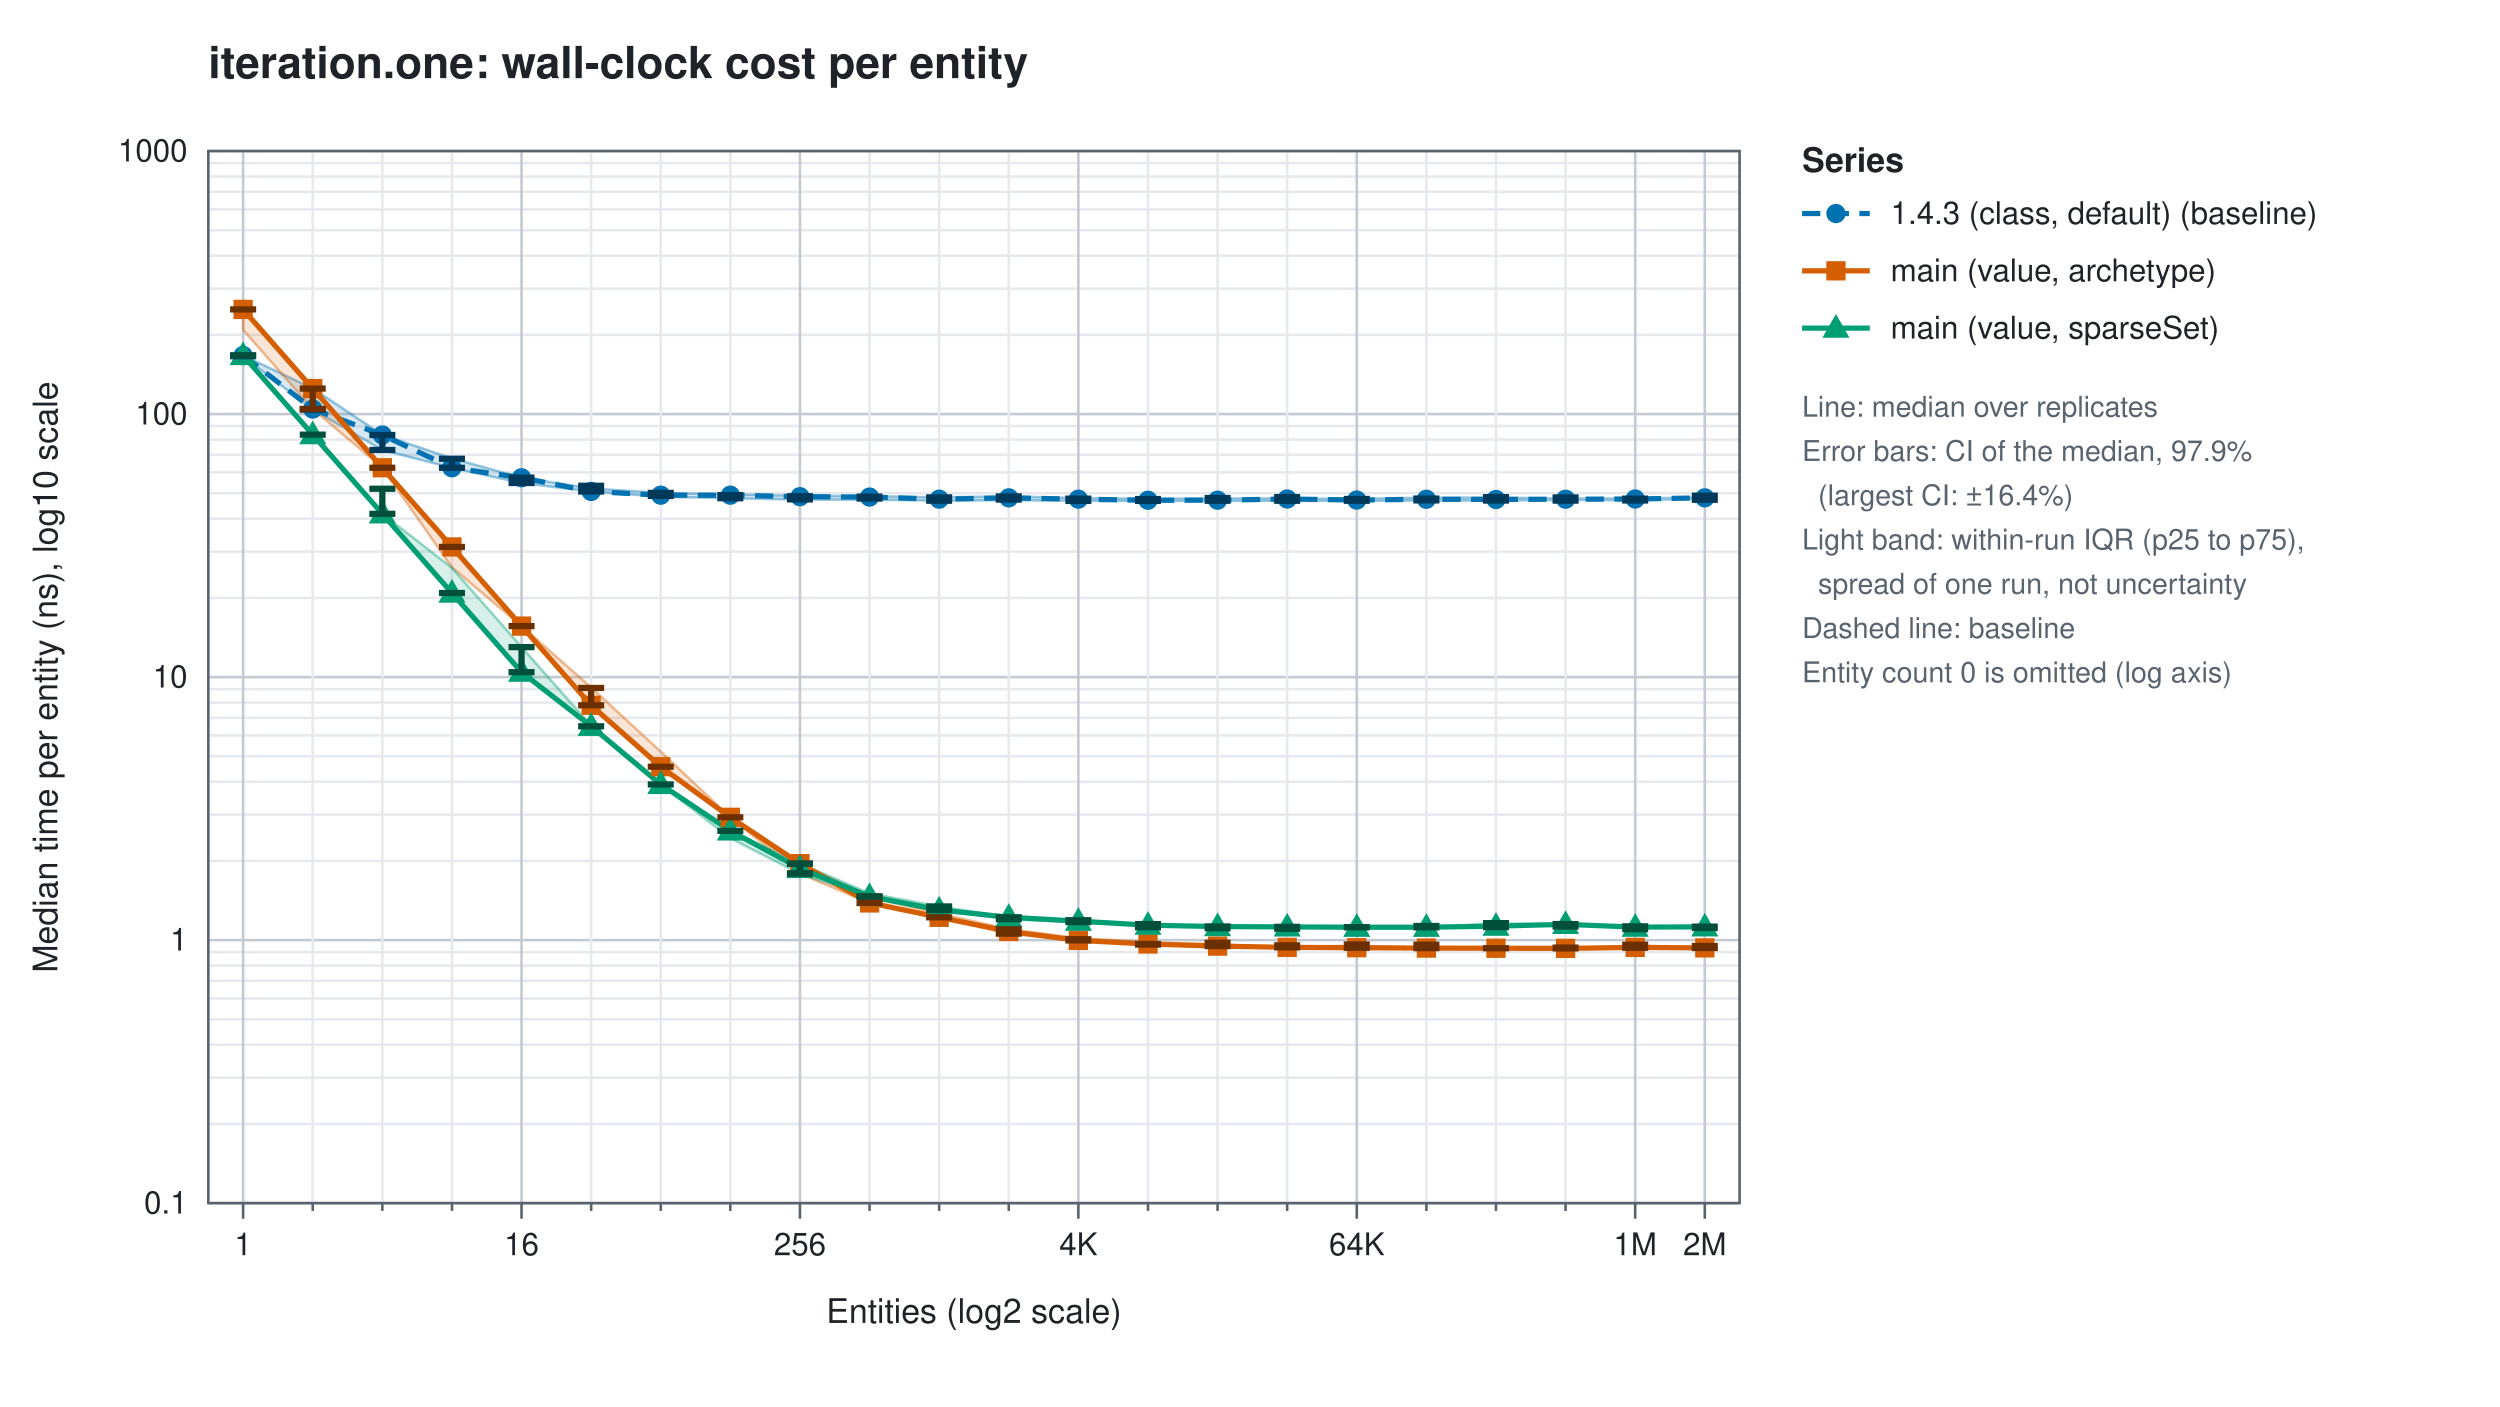
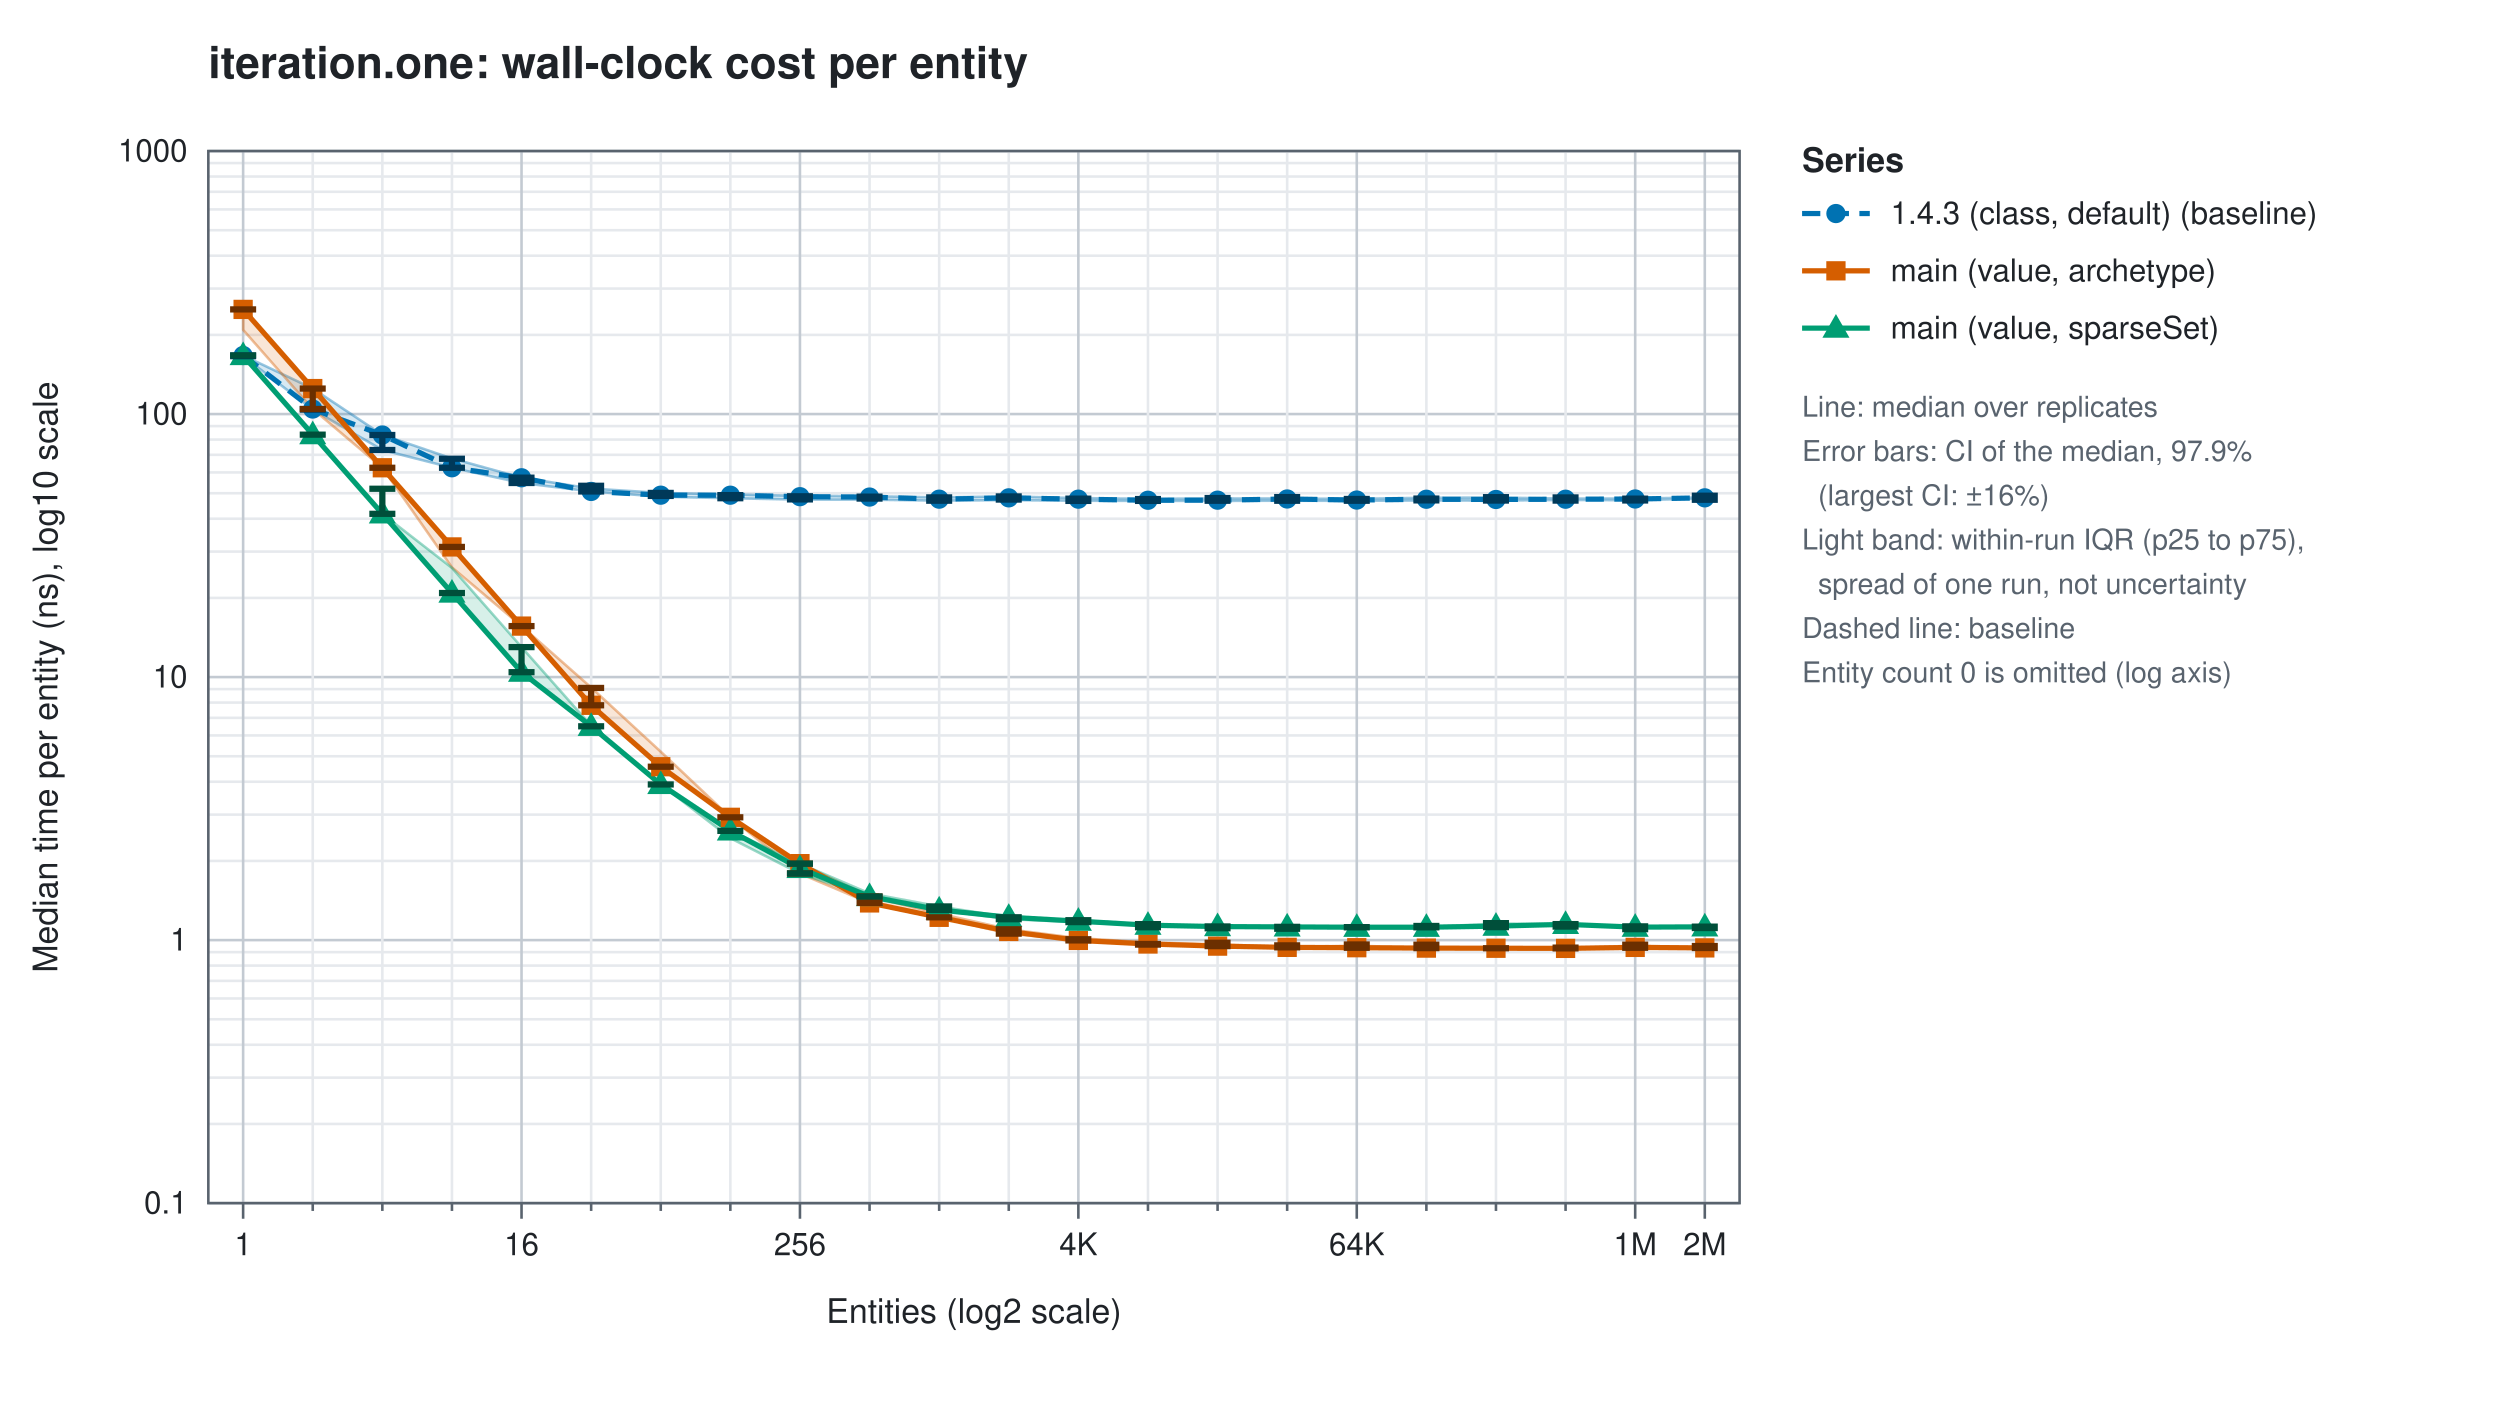
<svg xmlns="http://www.w3.org/2000/svg" viewBox="0 0 960 540" width="960" height="540" role="img" aria-label="iteration.one: wall-clock cost per entity">
  <style>
text{font-family:-apple-system,BlinkMacSystemFont,'Segoe UI',Helvetica,Arial,sans-serif;fill:#1f2328}
.title{font-size:17px;font-weight:600}.axis-title{font-size:13px}.tick{font-size:12px}.legend{font-size:12px}.legend-title{font-size:13px;font-weight:600}.note{font-size:11px;fill:#59636e}
.grid{stroke:#c3cad2;stroke-width:1}.minor{stroke:#e6e9ed;stroke-width:1}.axis{stroke:#59636e;stroke-width:1}.frame{fill:none;stroke:#59636e;stroke-width:1}
.line{fill:none;stroke:currentColor;stroke-width:2;stroke-linejoin:round}.baseline{stroke-dasharray:7 4}
.band{fill:currentColor;fill-opacity:.16;stroke:currentColor;stroke-opacity:.4;stroke-width:1;stroke-linejoin:round}.ribbon{fill:currentColor;fill-opacity:.2;stroke:none}.errbar{fill:none;stroke:currentColor;stroke-width:2.4;stroke-linecap:butt}
.zone{fill:#59636e;fill-opacity:.14;stroke:none}.ref{stroke:#1f2328;stroke-width:1;stroke-dasharray:2 3}
.marker{fill:currentColor;stroke:currentColor;stroke-width:1.4}.marker.hollow{fill:none}
.c0{color:#0072B2}
.c1{color:#D55E00}
.c2{color:#009E73}
.c3{color:#CC79A7}
.c4{color:#E69F00}
.c5{color:#56B4E9}
.c6{color:#6E6E6E}
.errbar.e0{color:#003959}
.errbar.e1{color:#6B2F00}
.errbar.e2{color:#004F3A}
.errbar.e3{color:#663D54}
.errbar.e4{color:#735000}
.errbar.e5{color:#2B5A75}
.errbar.e6{color:#373737}
@media (prefers-color-scheme: dark){
text{fill:#e6edf3}.note{fill:#9198a1}
.grid{stroke:#4a525c}.minor{stroke:#2d333b}.axis,.frame{stroke:#9198a1}.zone{fill:#9198a1}.ref{stroke:#e6edf3}
.c0{color:#5AB4F0}
.c1{color:#F28C42}
.c2{color:#2FD0A0}
.c3{color:#E69BC4}
.c4{color:#F2B83A}
.c5{color:#8FD0F5}
.c6{color:#B4B4B4}
.errbar.e0{color:#A4D6F7}
.errbar.e1{color:#F8C097}
.errbar.e2{color:#8DE5CB}
.errbar.e3{color:#F1C8DF}
.errbar.e4{color:#F8D893}
.errbar.e5{color:#C1E5FA}
.errbar.e6{color:#D6D6D6}
}
</style>
  <clipPath id="plot-area">
    <rect x="80" y="58" width="588" height="404" />
  </clipPath>
  <text class="title" x="80" y="30">iteration.one: wall-clock cost per entity</text>
  <line class="minor" x1="80" x2="668" y1="431.6" y2="431.6" />
  <line class="minor" x1="80" x2="668" y1="413.81" y2="413.81" />
  <line class="minor" x1="80" x2="668" y1="401.19" y2="401.19" />
  <line class="minor" x1="80" x2="668" y1="391.4" y2="391.4" />
  <line class="minor" x1="80" x2="668" y1="383.41" y2="383.41" />
  <line class="minor" x1="80" x2="668" y1="376.65" y2="376.65" />
  <line class="minor" x1="80" x2="668" y1="370.79" y2="370.79" />
  <line class="minor" x1="80" x2="668" y1="365.62" y2="365.62" />
  <line class="minor" x1="80" x2="668" y1="330.6" y2="330.6" />
  <line class="minor" x1="80" x2="668" y1="312.81" y2="312.81" />
  <line class="minor" x1="80" x2="668" y1="300.19" y2="300.19" />
  <line class="minor" x1="80" x2="668" y1="290.4" y2="290.4" />
  <line class="minor" x1="80" x2="668" y1="282.41" y2="282.41" />
  <line class="minor" x1="80" x2="668" y1="275.65" y2="275.65" />
  <line class="minor" x1="80" x2="668" y1="269.79" y2="269.79" />
  <line class="minor" x1="80" x2="668" y1="264.62" y2="264.62" />
  <line class="minor" x1="80" x2="668" y1="229.6" y2="229.6" />
  <line class="minor" x1="80" x2="668" y1="211.81" y2="211.81" />
  <line class="minor" x1="80" x2="668" y1="199.19" y2="199.19" />
  <line class="minor" x1="80" x2="668" y1="189.4" y2="189.4" />
  <line class="minor" x1="80" x2="668" y1="181.41" y2="181.41" />
  <line class="minor" x1="80" x2="668" y1="174.65" y2="174.65" />
  <line class="minor" x1="80" x2="668" y1="168.79" y2="168.79" />
  <line class="minor" x1="80" x2="668" y1="163.62" y2="163.62" />
  <line class="minor" x1="80" x2="668" y1="128.6" y2="128.6" />
  <line class="minor" x1="80" x2="668" y1="110.81" y2="110.81" />
  <line class="minor" x1="80" x2="668" y1="98.19" y2="98.19" />
  <line class="minor" x1="80" x2="668" y1="88.4" y2="88.4" />
  <line class="minor" x1="80" x2="668" y1="80.41" y2="80.41" />
  <line class="minor" x1="80" x2="668" y1="73.65" y2="73.65" />
  <line class="minor" x1="80" x2="668" y1="67.79" y2="67.79" />
  <line class="minor" x1="80" x2="668" y1="62.62" y2="62.62" />
  <line class="grid" x1="80" x2="668" y1="462" y2="462" />
  <text class="tick" text-anchor="end" x="72" y="466">0.1</text>
  <line class="grid" x1="80" x2="668" y1="361" y2="361" />
  <text class="tick" text-anchor="end" x="72" y="365">1</text>
  <line class="grid" x1="80" x2="668" y1="260" y2="260" />
  <text class="tick" text-anchor="end" x="72" y="264">10</text>
  <line class="grid" x1="80" x2="668" y1="159" y2="159" />
  <text class="tick" text-anchor="end" x="72" y="163">100</text>
  <line class="grid" x1="80" x2="668" y1="58" y2="58" />
  <text class="tick" text-anchor="end" x="72" y="62">1000</text>
  <line class="grid" x1="93.36" x2="93.36" y1="58" y2="462" />
  <line class="axis" x1="93.36" x2="93.36" y1="462" y2="468" />
  <text class="tick" text-anchor="middle" x="93.36" y="482">1</text>
  <line class="minor" x1="120.09" x2="120.09" y1="58" y2="462" />
  <line class="axis" x1="120.09" x2="120.09" y1="462" y2="465" />
  <line class="minor" x1="146.82" x2="146.82" y1="58" y2="462" />
  <line class="axis" x1="146.82" x2="146.82" y1="462" y2="465" />
  <line class="minor" x1="173.55" x2="173.55" y1="58" y2="462" />
  <line class="axis" x1="173.55" x2="173.55" y1="462" y2="465" />
  <line class="grid" x1="200.27" x2="200.27" y1="58" y2="462" />
  <line class="axis" x1="200.27" x2="200.27" y1="462" y2="468" />
  <text class="tick" text-anchor="middle" x="200.27" y="482">16</text>
  <line class="minor" x1="227" x2="227" y1="58" y2="462" />
  <line class="axis" x1="227" x2="227" y1="462" y2="465" />
  <line class="minor" x1="253.73" x2="253.73" y1="58" y2="462" />
  <line class="axis" x1="253.73" x2="253.73" y1="462" y2="465" />
  <line class="minor" x1="280.45" x2="280.45" y1="58" y2="462" />
  <line class="axis" x1="280.45" x2="280.45" y1="462" y2="465" />
  <line class="grid" x1="307.18" x2="307.18" y1="58" y2="462" />
  <line class="axis" x1="307.18" x2="307.18" y1="462" y2="468" />
  <text class="tick" text-anchor="middle" x="307.18" y="482">256</text>
  <line class="minor" x1="333.91" x2="333.91" y1="58" y2="462" />
  <line class="axis" x1="333.91" x2="333.91" y1="462" y2="465" />
  <line class="minor" x1="360.64" x2="360.64" y1="58" y2="462" />
  <line class="axis" x1="360.64" x2="360.64" y1="462" y2="465" />
  <line class="minor" x1="387.36" x2="387.36" y1="58" y2="462" />
  <line class="axis" x1="387.36" x2="387.36" y1="462" y2="465" />
  <line class="grid" x1="414.09" x2="414.09" y1="58" y2="462" />
  <line class="axis" x1="414.09" x2="414.09" y1="462" y2="468" />
  <text class="tick" text-anchor="middle" x="414.09" y="482">4K</text>
  <line class="minor" x1="440.82" x2="440.82" y1="58" y2="462" />
  <line class="axis" x1="440.82" x2="440.82" y1="462" y2="465" />
  <line class="minor" x1="467.55" x2="467.55" y1="58" y2="462" />
  <line class="axis" x1="467.55" x2="467.55" y1="462" y2="465" />
  <line class="minor" x1="494.27" x2="494.27" y1="58" y2="462" />
  <line class="axis" x1="494.27" x2="494.27" y1="462" y2="465" />
  <line class="grid" x1="521" x2="521" y1="58" y2="462" />
  <line class="axis" x1="521" x2="521" y1="462" y2="468" />
  <text class="tick" text-anchor="middle" x="521" y="482">64K</text>
  <line class="minor" x1="547.73" x2="547.73" y1="58" y2="462" />
  <line class="axis" x1="547.73" x2="547.73" y1="462" y2="465" />
  <line class="minor" x1="574.45" x2="574.45" y1="58" y2="462" />
  <line class="axis" x1="574.45" x2="574.45" y1="462" y2="465" />
  <line class="minor" x1="601.18" x2="601.18" y1="58" y2="462" />
  <line class="axis" x1="601.18" x2="601.18" y1="462" y2="465" />
  <line class="grid" x1="627.91" x2="627.91" y1="58" y2="462" />
  <line class="axis" x1="627.91" x2="627.91" y1="462" y2="468" />
  <text class="tick" text-anchor="middle" x="627.91" y="482">1M</text>
  <line class="grid" x1="654.64" x2="654.64" y1="58" y2="462" />
  <line class="axis" x1="654.64" x2="654.64" y1="462" y2="468" />
  <text class="tick" text-anchor="middle" x="654.64" y="482">2M</text>
  <rect class="frame" x="80" y="58" width="588" height="404" />
  <text class="axis-title" text-anchor="middle" x="374" y="508">Entities (log2 scale)</text>
  <text class="axis-title" text-anchor="middle" transform="translate(22 260) rotate(-90)">Median time per entity (ns), log10 scale</text>
  <g clip-path="url(#plot-area)">
    <polygon class="band c0" points="93.36,136.51 120.09,149.21 146.82,166.98 173.55,176.08 200.27,183.42 227,187.6 253.73,189.28 280.45,189.85 307.18,190.43 333.91,190.54 360.64,191 387.36,190.63 414.09,191.27 440.82,191.55 467.55,191.4 494.27,191.45 521,191.54 547.73,191.14 574.45,191.07 601.18,191.44 627.91,191.45 654.64,191.01 654.64,191.42 627.91,192.09 601.18,191.99 574.45,192.22 547.73,192.18 521,192.32 494.27,192.28 467.55,192.35 440.82,192.34 414.09,192.29 387.36,192.05 360.64,192.24 333.91,191.87 307.18,191.85 280.45,191.32 253.73,190.73 227,188.72 200.27,185.47 173.55,179.62 146.82,172.8 120.09,157.28 93.36,136.77" />
    <polygon class="band c1" points="93.36,118.81 120.09,149.21 146.82,179.62 173.55,210.02 200.27,240.42 227,264.02 253.73,288.66 280.45,313.85 307.18,331.64 333.91,344.26 360.64,350.8 387.36,356.85 414.09,360.25 440.82,361.91 467.55,362.61 494.27,363.65 521,363.13 547.73,364.01 574.45,364.13 601.18,364.12 627.91,363.11 654.64,363.89 654.64,364.04 627.91,363.95 601.18,364.18 574.45,364.15 547.73,364.08 521,363.99 494.27,363.81 467.55,363.31 440.82,362.73 414.09,361.14 387.36,358.52 360.64,352.25 333.91,346.78 307.18,335.48 280.45,313.85 253.73,294.5 227,270.83 200.27,240.42 173.55,217.88 146.82,179.62 120.09,157.07 93.36,126.67" />
    <polygon class="band c2" points="93.36,136.51 120.09,166.91 146.82,197.31 173.55,218.09 200.27,248.49 227,278.69 253.73,301.23 280.45,318.93 307.18,331.64 333.91,343.07 360.64,348.07 387.36,352.23 414.09,353.36 440.82,355.08 467.55,355.65 494.27,355.8 521,355.99 547.73,356.02 574.45,354.63 601.18,354.84 627.91,355.83 654.64,355.64 654.64,356.01 627.91,356.08 601.18,355.15 574.45,355.83 547.73,356.1 521,356.12 494.27,356.03 467.55,355.84 440.82,355.46 414.09,354.09 387.36,352.98 360.64,349.43 333.91,344.26 307.18,335.48 280.45,321.85 253.73,301.23 227,278.9 200.27,258.12 173.55,227.72 146.82,197.58 120.09,167.17 93.36,136.77" />
    <polyline class="line c0 baseline" points="93.36,136.51 120.09,157.07 146.82,167.04 173.55,179.62 200.27,183.46 227,188.72 253.73,190.15 280.45,190.16 307.18,190.72 333.91,190.87 360.64,191.68 387.36,191.17 414.09,191.68 440.82,192.1 467.55,192.07 494.27,191.61 521,192.02 547.73,191.71 574.45,191.8 601.18,191.7 627.91,191.61 654.64,191.17" />
    <polyline class="line c1" points="93.36,118.81 120.09,149.21 146.82,179.62 173.55,210.02 200.27,240.42 227,270.83 253.73,294.42 280.45,313.85 307.18,331.64 333.91,346.72 360.64,352.25 387.36,357.68 414.09,361.12 440.82,362.49 467.55,363.31 494.27,363.79 521,363.92 547.73,364.07 574.45,364.13 601.18,364.18 627.91,363.8 654.64,363.99" />
    <polyline class="line c2" points="93.36,136.51 120.09,166.91 146.82,197.31 173.55,227.72 200.27,258.12 227,278.9 253.73,301.23 280.45,319.06 307.18,333.47 333.91,344.26 360.64,349.4 387.36,352.23 414.09,353.72 440.82,355.27 467.55,355.8 494.27,355.93 521,356.06 547.73,356.06 574.45,355.64 601.18,354.95 627.91,356.02 654.64,355.91" />
    <circle class="marker c0" cx="93.36" cy="136.51" r="3" />
    <circle class="marker c0" cx="120.09" cy="157.07" r="3" />
    <circle class="marker c0" cx="146.82" cy="167.04" r="3" />
    <circle class="marker c0" cx="173.55" cy="179.62" r="3" />
    <circle class="marker c0" cx="200.27" cy="183.46" r="3" />
    <circle class="marker c0" cx="227" cy="188.72" r="3" />
    <circle class="marker c0" cx="253.73" cy="190.15" r="3" />
    <circle class="marker c0" cx="280.45" cy="190.16" r="3" />
    <circle class="marker c0" cx="307.18" cy="190.72" r="3" />
    <circle class="marker c0" cx="333.91" cy="190.87" r="3" />
    <circle class="marker c0" cx="360.64" cy="191.68" r="3" />
    <circle class="marker c0" cx="387.36" cy="191.17" r="3" />
    <circle class="marker c0" cx="414.09" cy="191.68" r="3" />
    <circle class="marker c0" cx="440.82" cy="192.1" r="3" />
    <circle class="marker c0" cx="467.55" cy="192.07" r="3" />
    <circle class="marker c0" cx="494.27" cy="191.61" r="3" />
    <circle class="marker c0" cx="521" cy="192.02" r="3" />
    <circle class="marker c0" cx="547.73" cy="191.71" r="3" />
    <circle class="marker c0" cx="574.45" cy="191.8" r="3" />
    <circle class="marker c0" cx="601.18" cy="191.7" r="3" />
    <circle class="marker c0" cx="627.91" cy="191.61" r="3" />
    <circle class="marker c0" cx="654.64" cy="191.17" r="3" />
    <rect class="marker c1" x="90.36" y="115.81" width="6" height="6" />
    <rect class="marker c1" x="117.09" y="146.21" width="6" height="6" />
    <rect class="marker c1" x="143.82" y="176.62" width="6" height="6" />
    <rect class="marker c1" x="170.55" y="207.02" width="6" height="6" />
    <rect class="marker c1" x="197.27" y="237.42" width="6" height="6" />
    <rect class="marker c1" x="224" y="267.83" width="6" height="6" />
    <rect class="marker c1" x="250.73" y="291.42" width="6" height="6" />
    <rect class="marker c1" x="277.45" y="310.85" width="6" height="6" />
    <rect class="marker c1" x="304.18" y="328.64" width="6" height="6" />
    <rect class="marker c1" x="330.91" y="343.72" width="6" height="6" />
    <rect class="marker c1" x="357.64" y="349.25" width="6" height="6" />
    <rect class="marker c1" x="384.36" y="354.68" width="6" height="6" />
    <rect class="marker c1" x="411.09" y="358.12" width="6" height="6" />
    <rect class="marker c1" x="437.82" y="359.49" width="6" height="6" />
    <rect class="marker c1" x="464.55" y="360.31" width="6" height="6" />
    <rect class="marker c1" x="491.27" y="360.79" width="6" height="6" />
    <rect class="marker c1" x="518" y="360.92" width="6" height="6" />
    <rect class="marker c1" x="544.73" y="361.07" width="6" height="6" />
    <rect class="marker c1" x="571.45" y="361.13" width="6" height="6" />
    <rect class="marker c1" x="598.18" y="361.18" width="6" height="6" />
    <rect class="marker c1" x="624.91" y="360.8" width="6" height="6" />
    <rect class="marker c1" x="651.64" y="360.99" width="6" height="6" />
    <polygon class="marker c2" points="93.36,132.51 97.36,139.51 89.36,139.51" />
    <polygon class="marker c2" points="120.09,162.91 124.09,169.91 116.09,169.91" />
    <polygon class="marker c2" points="146.82,193.31 150.82,200.31 142.82,200.31" />
    <polygon class="marker c2" points="173.55,223.72 177.55,230.72 169.55,230.72" />
    <polygon class="marker c2" points="200.27,254.12 204.27,261.12 196.27,261.12" />
    <polygon class="marker c2" points="227,274.9 231,281.9 223,281.9" />
    <polygon class="marker c2" points="253.73,297.23 257.73,304.23 249.73,304.23" />
    <polygon class="marker c2" points="280.45,315.06 284.45,322.06 276.45,322.06" />
    <polygon class="marker c2" points="307.18,329.47 311.18,336.47 303.18,336.47" />
    <polygon class="marker c2" points="333.91,340.26 337.91,347.26 329.91,347.26" />
    <polygon class="marker c2" points="360.64,345.4 364.64,352.4 356.64,352.4" />
    <polygon class="marker c2" points="387.36,348.23 391.36,355.23 383.36,355.23" />
    <polygon class="marker c2" points="414.09,349.72 418.09,356.72 410.09,356.72" />
    <polygon class="marker c2" points="440.82,351.27 444.82,358.27 436.82,358.27" />
    <polygon class="marker c2" points="467.55,351.8 471.55,358.8 463.55,358.8" />
    <polygon class="marker c2" points="494.27,351.93 498.27,358.93 490.27,358.93" />
    <polygon class="marker c2" points="521,352.06 525,359.06 517,359.06" />
    <polygon class="marker c2" points="547.73,352.06 551.73,359.06 543.73,359.06" />
    <polygon class="marker c2" points="574.45,351.64 578.45,358.64 570.45,358.64" />
    <polygon class="marker c2" points="601.18,350.95 605.18,357.95 597.18,357.95" />
    <polygon class="marker c2" points="627.91,352.02 631.91,359.02 623.91,359.02" />
    <polygon class="marker c2" points="654.64,351.91 658.64,358.91 650.64,358.91" />
    <path class="errbar e0" d="M93.36,136.51V136.77M88.36,136.51H98.36M88.36,136.77H98.36" />
    <path class="errbar e0" d="M120.09,157.07V157.28M115.09,157.07H125.09M115.09,157.28H125.09" />
    <path class="errbar e0" d="M146.82,167.04V172.8M141.82,167.04H151.82M141.82,172.8H151.82" />
    <path class="errbar e0" d="M173.55,176.16V179.62M168.55,176.16H178.55M168.55,179.62H178.55" />
    <path class="errbar e0" d="M200.27,183.42V185.47M195.27,183.42H205.27M195.27,185.47H205.27" />
    <path class="errbar e0" d="M227,186.54V188.72M222,186.54H232M222,188.72H232" />
    <path class="errbar e0" d="M253.73,189.28V190.44M248.73,189.28H258.73M248.73,190.44H258.73" />
    <path class="errbar e0" d="M280.45,190.13V191.32M275.45,190.13H285.45M275.45,191.32H285.45" />
    <path class="errbar e0" d="M307.18,190.57V191.77M302.18,190.57H312.18M302.18,191.77H312.18" />
    <path class="errbar e0" d="M333.91,190.71V191.45M328.91,190.71H338.91M328.91,191.45H338.91" />
    <path class="errbar e0" d="M360.64,191V192.27M355.64,191H365.64M355.64,192.27H365.64" />
    <path class="errbar e0" d="M387.36,190.63V191.83M382.36,190.63H392.36M382.36,191.83H392.36" />
    <path class="errbar e0" d="M414.09,191.48V192.35M409.09,191.48H419.09M409.09,192.35H419.09" />
    <path class="errbar e0" d="M440.82,191.63V192.35M435.82,191.63H445.82M435.82,192.35H445.82" />
    <path class="errbar e0" d="M467.55,191.25V192.29M462.55,191.25H472.55M462.55,192.29H472.55" />
    <path class="errbar e0" d="M494.27,190.88V192.29M489.27,190.88H499.27M489.27,192.29H499.27" />
    <path class="errbar e0" d="M521,191.6V192.29M516,191.6H526M516,192.29H526" />
    <path class="errbar e0" d="M547.73,191.45V192.15M542.73,191.45H552.73M542.73,192.15H552.73" />
    <path class="errbar e0" d="M574.45,190.91V192.21M569.45,190.91H579.45M569.45,192.21H579.45" />
    <path class="errbar e0" d="M601.18,191.02V192.23M596.18,191.02H606.18M596.18,192.23H606.18" />
    <path class="errbar e0" d="M627.91,191.48V192.18M622.91,191.48H632.91M622.91,192.18H632.91" />
    <path class="errbar e0" d="M654.64,190.35V191.91M649.64,190.35H659.64M649.64,191.91H659.64" />
    <path class="errbar e1" d="M93.36,118.81V118.81M88.36,118.81H98.36M88.36,118.81H98.36" />
    <path class="errbar e1" d="M120.09,149.21V157.07M115.09,149.21H125.09M115.09,157.07H125.09" />
    <path class="errbar e1" d="M146.82,179.62V179.62M141.82,179.62H151.82M141.82,179.62H151.82" />
    <path class="errbar e1" d="M173.55,210.02V210.02M168.55,210.02H178.55M168.55,210.02H178.55" />
    <path class="errbar e1" d="M200.27,240.42V240.42M195.27,240.42H205.27M195.27,240.42H205.27" />
    <path class="errbar e1" d="M227,264.17V270.83M222,264.17H232M222,270.83H232" />
    <path class="errbar e1" d="M253.73,294.42V294.42M248.73,294.42H258.73M248.73,294.42H258.73" />
    <path class="errbar e1" d="M280.45,313.85V313.85M275.45,313.85H285.45M275.45,313.85H285.45" />
    <path class="errbar e1" d="M307.18,331.64V335.39M302.18,331.64H312.18M302.18,335.39H312.18" />
    <path class="errbar e1" d="M333.91,344.26V346.72M328.91,344.26H338.91M328.91,346.72H338.91" />
    <path class="errbar e1" d="M360.64,352.25V352.25M355.64,352.25H365.64M355.64,352.25H365.64" />
    <path class="errbar e1" d="M387.36,356.85V358.52M382.36,356.85H392.36M382.36,358.52H392.36" />
    <path class="errbar e1" d="M414.09,360.67V361.12M409.09,360.67H419.09M409.09,361.12H419.09" />
    <path class="errbar e1" d="M440.82,362.49V362.73M435.82,362.49H445.82M435.82,362.73H445.82" />
    <path class="errbar e1" d="M467.55,362.02V363.31M462.55,362.02H472.55M462.55,363.31H472.55" />
    <path class="errbar e1" d="M494.27,363.02V363.79M489.27,363.02H499.27M489.27,363.79H499.27" />
    <path class="errbar e1" d="M521,362.68V363.95M516,362.68H526M516,363.95H526" />
    <path class="errbar e1" d="M547.73,362.77V364.08M542.73,362.77H552.73M542.73,364.08H552.73" />
    <path class="errbar e1" d="M574.45,364.13V364.13M569.45,364.13H579.45M569.45,364.13H579.45" />
    <path class="errbar e1" d="M601.18,363.88V364.18M596.18,363.88H606.18M596.18,364.18H606.18" />
    <path class="errbar e1" d="M627.91,362.77V363.95M622.91,362.77H632.91M622.91,363.95H632.91" />
    <path class="errbar e1" d="M654.64,363.26V364.04M649.64,363.26H659.64M649.64,364.04H659.64" />
    <path class="errbar e2" d="M93.36,136.51V136.51M88.36,136.51H98.36M88.36,136.51H98.36" />
    <path class="errbar e2" d="M120.09,166.91V166.91M115.09,166.91H125.09M115.09,166.91H125.09" />
    <path class="errbar e2" d="M146.82,187.68V197.31M141.82,187.68H151.82M141.82,197.31H151.82" />
    <path class="errbar e2" d="M173.55,227.72V227.72M168.55,227.72H178.55M168.55,227.72H178.55" />
    <path class="errbar e2" d="M200.27,248.49V258.12M195.27,248.49H205.27M195.27,258.12H205.27" />
    <path class="errbar e2" d="M227,278.9V278.9M222,278.9H232M222,278.9H232" />
    <path class="errbar e2" d="M253.73,301.23V301.23M248.73,301.23H258.73M248.73,301.23H258.73" />
    <path class="errbar e2" d="M280.45,319.06V319.06M275.45,319.06H285.45M275.45,319.06H285.45" />
    <path class="errbar e2" d="M307.18,331.64V335.39M302.18,331.64H312.18M302.18,335.39H312.18" />
    <path class="errbar e2" d="M333.91,344.26V344.26M328.91,344.26H338.91M328.91,344.26H338.91" />
    <path class="errbar e2" d="M360.64,348.07V349.43M355.64,348.07H365.64M355.64,349.43H365.64" />
    <path class="errbar e2" d="M387.36,352.23V352.98M382.36,352.23H392.36M382.36,352.98H392.36" />
    <path class="errbar e2" d="M414.09,353.36V354.09M409.09,353.36H419.09M409.09,354.09H419.09" />
    <path class="errbar e2" d="M440.82,354.86V356.07M435.82,354.86H445.82M435.82,356.07H445.82" />
    <path class="errbar e2" d="M467.55,355.76V356.45M462.55,355.76H472.55M462.55,356.45H472.55" />
    <path class="errbar e2" d="M494.27,355.91V356.64M489.27,355.91H499.27M489.27,356.64H499.27" />
    <path class="errbar e2" d="M521,356.02V356.1M516,356.02H526M516,356.1H526" />
    <path class="errbar e2" d="M547.73,355.57V356.1M542.73,355.57H552.73M542.73,356.1H552.73" />
    <path class="errbar e2" d="M574.45,354.48V356.02M569.45,354.48H579.45M569.45,356.02H579.45" />
    <path class="errbar e2" d="M601.18,354.85V355.8M596.18,354.85H606.18M596.18,355.8H606.18" />
    <path class="errbar e2" d="M627.91,355.72V356.8M622.91,355.72H632.91M622.91,356.8H632.91" />
    <path class="errbar e2" d="M654.64,355.83V356.37M649.64,355.83H659.64M649.64,356.37H659.64" />
  </g>
  <text class="legend-title" x="692" y="66">Series</text>
  <line class="line c0 baseline" x1="692" x2="718" y1="82" y2="82" />
  <circle class="marker c0" cx="705" cy="82" r="3" />
  <text class="legend" x="726" y="86">1.4.3 (class, default) (baseline)</text>
  <line class="line c1" x1="692" x2="718" y1="104" y2="104" />
  <rect class="marker c1" x="702" y="101" width="6" height="6" />
  <text class="legend" x="726" y="108">main (value, archetype)</text>
  <line class="line c2" x1="692" x2="718" y1="126" y2="126" />
  <polygon class="marker c2" points="705,122 709,129 701,129" />
  <text class="legend" x="726" y="130">main (value, sparseSet)</text>
  <text class="note" x="692" y="160" xml:space="preserve">Line: median over replicates</text>
  <text class="note" x="692" y="177" xml:space="preserve">Error bars: CI of the median, 97.9%</text>
-   <text class="note" x="692" y="194" xml:space="preserve">  (largest CI: ±16.4%)</text>
+   <text class="note" x="692" y="194" xml:space="preserve">  (largest CI: ±16%)</text>
  <text class="note" x="692" y="211" xml:space="preserve">Light band: within-run IQR (p25 to p75),</text>
  <text class="note" x="692" y="228" xml:space="preserve">  spread of one run, not uncertainty</text>
  <text class="note" x="692" y="245" xml:space="preserve">Dashed line: baseline</text>
  <text class="note" x="692" y="262" xml:space="preserve">Entity count 0 is omitted (log axis)</text>
</svg>
